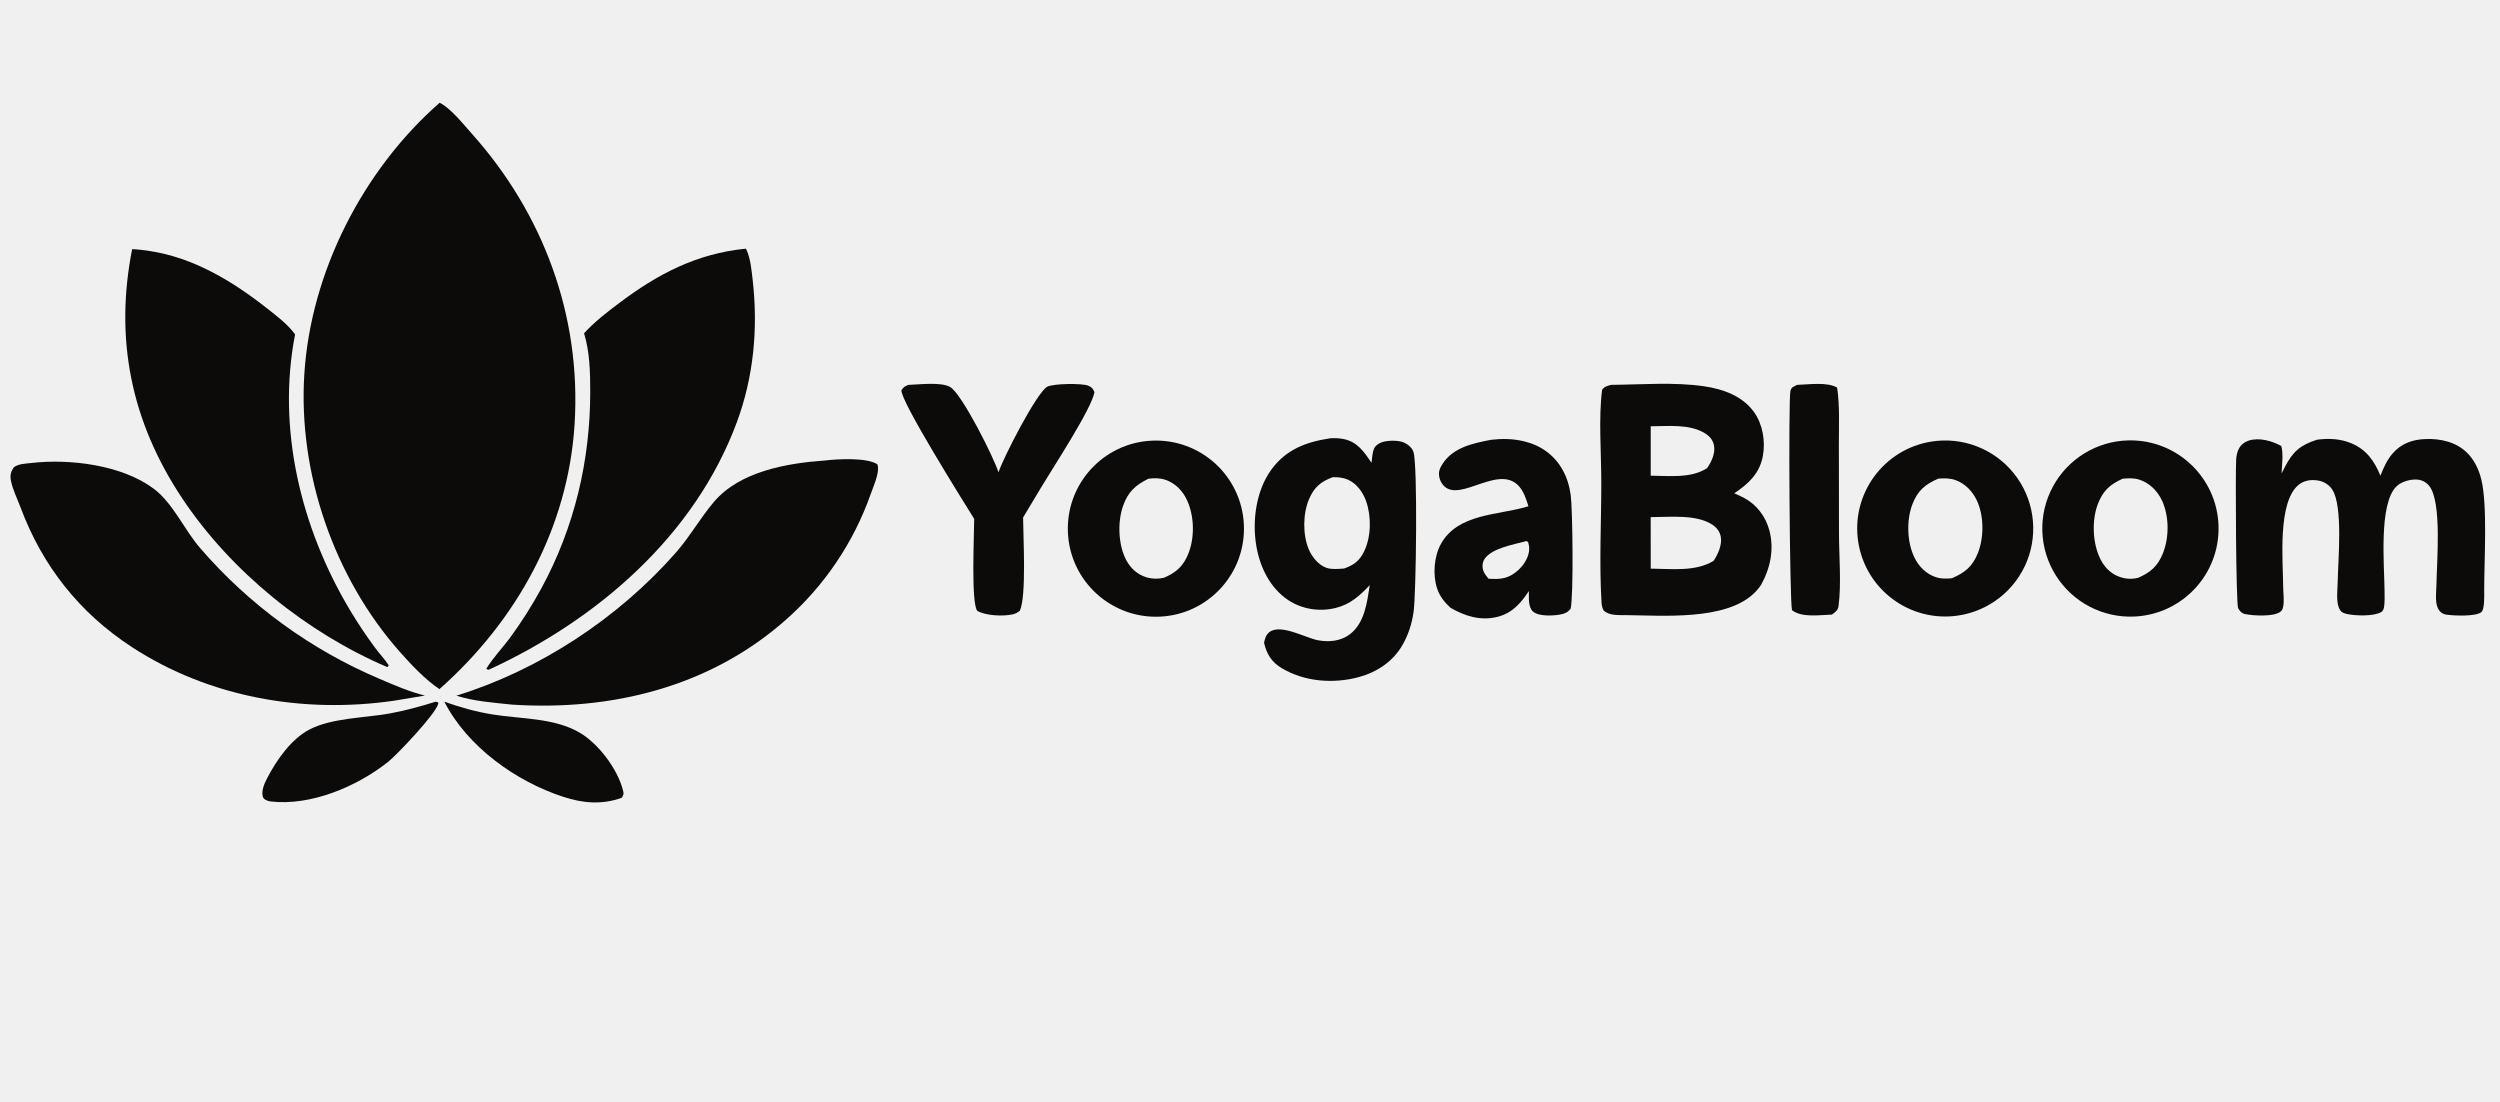
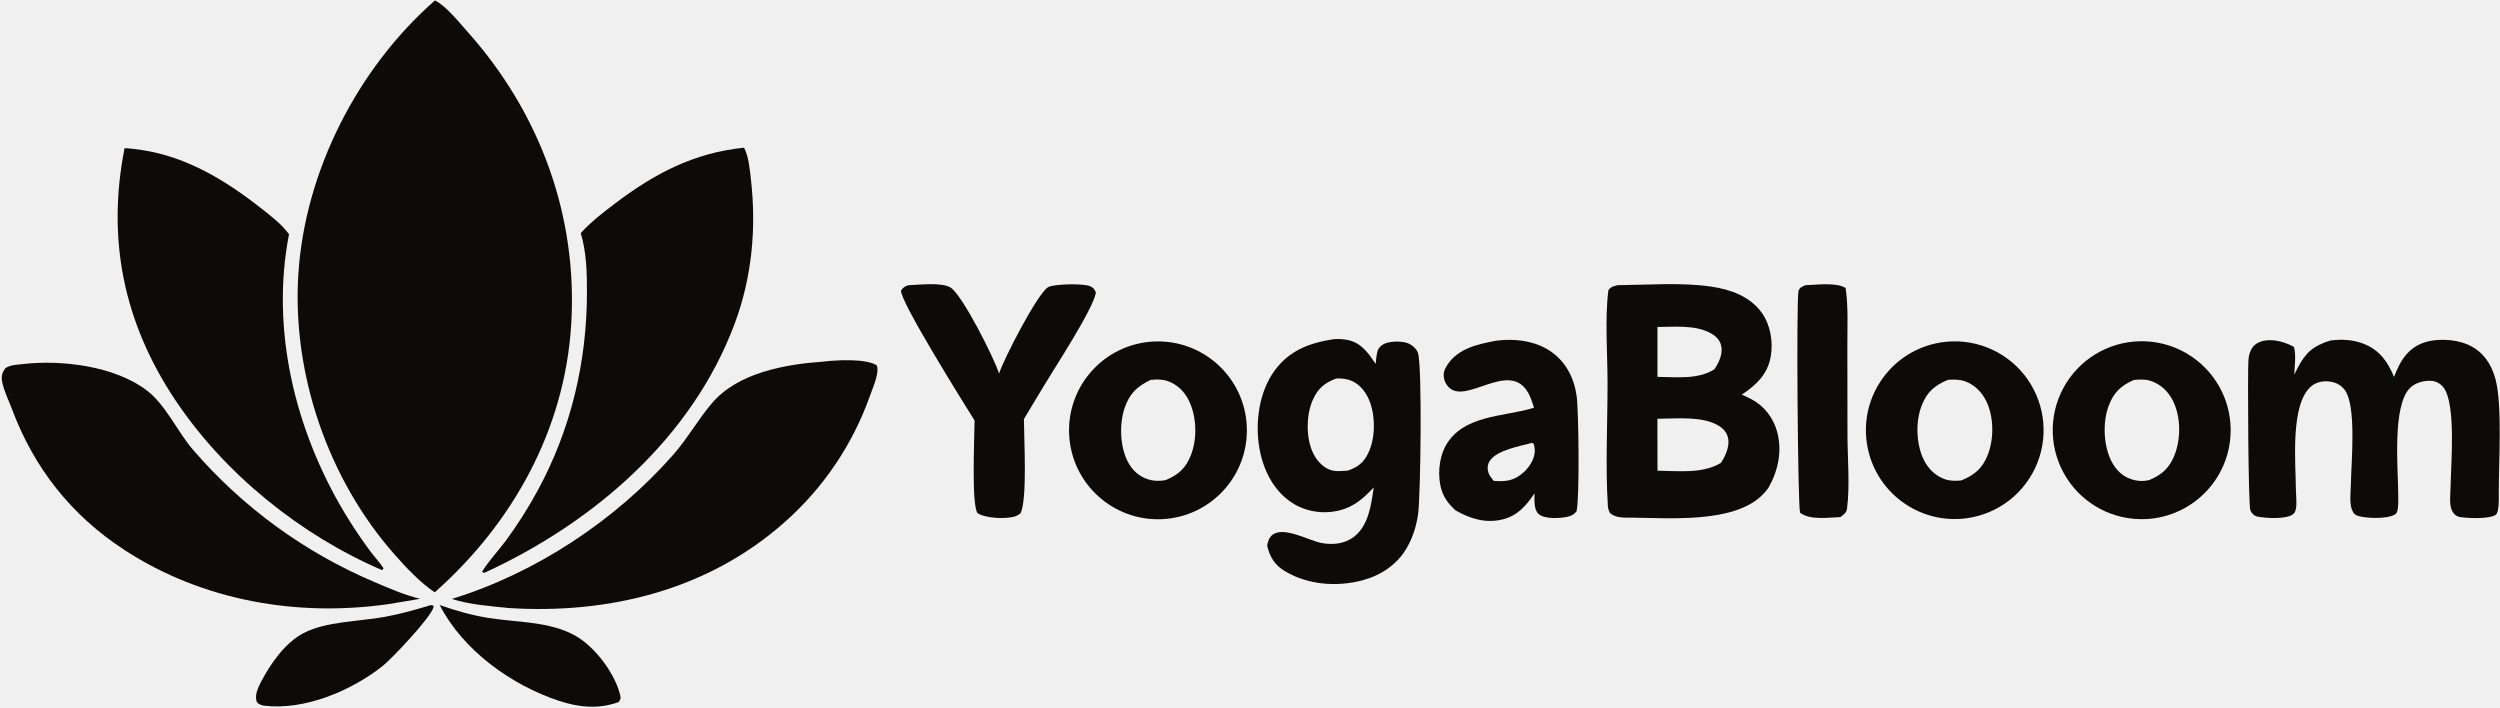
- <svg xmlns="http://www.w3.org/2000/svg" width="84" height="37" viewBox="0 0 84 37" fill="none">
-   <g clip-path="url(#clip0_8202_63085)">
-     <path d="M14.772 3.452C15.146 3.638 15.565 4.17 15.847 4.485C18.264 7.184 19.532 10.623 19.307 14.243C19.09 17.746 17.36 20.857 14.764 23.155C14.272 22.819 13.822 22.341 13.429 21.896C11.223 19.401 10.014 15.896 10.225 12.571C10.442 9.143 12.194 5.712 14.772 3.452Z" fill="#0D0B0A" />
-     <path d="M25.058 8.355C25.065 8.367 25.073 8.379 25.08 8.391C25.217 8.672 25.257 9.116 25.292 9.427C25.474 11.044 25.323 12.665 24.755 14.195C23.334 18.02 20.05 20.835 16.42 22.504C16.377 22.504 16.406 22.507 16.34 22.469C16.562 22.106 16.872 21.782 17.128 21.441C17.519 20.908 17.874 20.35 18.189 19.77C19.302 17.723 19.833 15.473 19.832 13.152C19.831 12.492 19.816 11.834 19.625 11.198C19.966 10.82 20.383 10.501 20.788 10.195C22.093 9.207 23.408 8.52 25.058 8.355Z" fill="#0D0B0A" />
-     <path d="M4.44 8.371C4.636 8.379 4.834 8.404 5.028 8.434C6.519 8.66 7.824 9.455 8.989 10.374C9.314 10.63 9.67 10.898 9.915 11.235C9.295 14.417 10.117 17.755 11.763 20.507C12.025 20.944 12.309 21.369 12.613 21.779C12.758 21.974 12.931 22.151 13.062 22.357L13.015 22.416C10.302 21.256 7.76 19.203 6.125 16.748C4.41 14.174 3.842 11.4 4.44 8.371Z" fill="#0D0B0A" />
-     <path d="M27.712 15.473C28.145 15.421 29.115 15.367 29.477 15.598C29.496 15.652 29.501 15.658 29.503 15.724C29.51 15.978 29.344 16.358 29.258 16.594C28.683 18.228 27.698 19.687 26.397 20.832C23.851 23.083 20.551 23.89 17.218 23.676C16.589 23.61 15.94 23.567 15.335 23.374C18.127 22.515 20.784 20.76 22.708 18.569C23.181 18.03 23.528 17.405 23.988 16.863C24.862 15.835 26.446 15.563 27.712 15.473Z" fill="#0D0B0A" />
-     <path d="M1.037 15.558C2.338 15.405 4.104 15.619 5.176 16.429C5.813 16.911 6.197 17.805 6.724 18.415C8.37 20.322 10.433 21.825 12.753 22.81C13.247 23.021 13.755 23.242 14.277 23.371L13.233 23.545C10.193 23.983 7.043 23.439 4.441 21.748C2.67 20.596 1.423 19.016 0.689 17.046C0.582 16.757 0.421 16.443 0.366 16.142C0.333 15.966 0.362 15.85 0.464 15.701C0.628 15.581 0.841 15.582 1.037 15.558Z" fill="#0D0B0A" />
-     <path d="M54.132 12.931C55.145 12.923 56.251 12.832 57.251 12.978C57.895 13.072 58.549 13.302 58.941 13.854C59.228 14.26 59.323 14.831 59.233 15.317C59.124 15.911 58.748 16.255 58.271 16.575C58.385 16.623 58.498 16.675 58.608 16.734C59.029 16.962 59.327 17.357 59.45 17.818C59.619 18.448 59.484 19.096 59.17 19.655C59.099 19.762 59.016 19.857 58.923 19.945C57.961 20.857 55.853 20.68 54.61 20.668C54.371 20.666 54.056 20.688 53.878 20.506C53.835 20.415 53.818 20.355 53.812 20.252C53.73 18.918 53.804 17.533 53.804 16.194C53.803 15.245 53.708 14.011 53.832 13.094C53.928 12.975 53.988 12.975 54.132 12.931ZM57.526 17.624C56.99 17.274 56.086 17.375 55.463 17.376L55.465 19.106C56.155 19.111 56.962 19.217 57.574 18.847C57.718 18.635 57.863 18.319 57.821 18.054C57.791 17.862 57.686 17.729 57.526 17.624ZM57.271 14.549C56.759 14.241 56.04 14.32 55.464 14.323V15.983C56.082 15.988 56.819 16.079 57.358 15.73C57.504 15.522 57.644 15.224 57.589 14.961C57.549 14.769 57.435 14.648 57.271 14.549Z" fill="#0D0B0A" />
-     <path d="M44.685 14.728C44.839 14.715 44.995 14.723 45.147 14.752C45.61 14.845 45.836 15.187 46.084 15.55C46.098 15.423 46.108 15.286 46.138 15.162C46.169 15.032 46.239 14.952 46.356 14.89C46.543 14.791 46.945 14.784 47.141 14.857C47.284 14.91 47.443 15.034 47.492 15.184C47.638 15.627 47.582 19.962 47.497 20.555C47.442 20.946 47.321 21.331 47.123 21.673C46.806 22.226 46.265 22.586 45.657 22.75C44.801 22.982 43.827 22.908 43.063 22.448C42.722 22.243 42.562 21.979 42.472 21.598C42.501 21.461 42.535 21.327 42.653 21.238C43.035 20.949 43.862 21.434 44.287 21.513C44.653 21.581 45.048 21.544 45.352 21.314C45.853 20.936 45.936 20.237 46.022 19.661C45.686 20.019 45.367 20.308 44.872 20.429C44.336 20.561 43.749 20.471 43.287 20.165C42.68 19.762 42.341 19.072 42.217 18.371C42.066 17.517 42.198 16.496 42.715 15.782C43.209 15.101 43.887 14.85 44.685 14.728ZM44.776 16.035C44.376 16.185 44.156 16.37 43.985 16.768C43.774 17.257 43.768 17.966 43.974 18.457C44.083 18.715 44.301 18.988 44.575 19.081C44.757 19.141 44.976 19.115 45.162 19.102C45.491 18.985 45.678 18.846 45.834 18.527C46.074 18.036 46.082 17.345 45.899 16.833C45.792 16.535 45.582 16.242 45.284 16.114C45.132 16.048 44.94 16.026 44.776 16.035Z" fill="#0D0B0A" />
-     <path d="M77.853 14.774C78.246 14.722 78.632 14.74 79.002 14.893C79.514 15.105 79.779 15.491 79.982 15.983C80.085 15.723 80.2 15.461 80.384 15.246C80.674 14.904 81.054 14.768 81.495 14.752C82.002 14.732 82.522 14.848 82.894 15.213C83.138 15.453 83.288 15.774 83.37 16.102C83.588 16.978 83.466 18.86 83.469 19.85C83.47 20.002 83.489 20.48 83.37 20.57C83.169 20.722 82.454 20.688 82.203 20.653C82.056 20.632 81.966 20.553 81.906 20.42C81.812 20.216 81.862 19.851 81.865 19.624C81.875 18.89 82.055 16.861 81.621 16.326C81.521 16.203 81.38 16.126 81.221 16.114C80.987 16.098 80.689 16.179 80.519 16.346C79.917 16.935 80.117 19.033 80.121 19.858C80.123 20.024 80.129 20.207 80.108 20.372C80.099 20.445 80.074 20.529 80.007 20.567C79.75 20.715 79.126 20.693 78.843 20.627C78.695 20.592 78.632 20.542 78.58 20.399C78.493 20.162 78.541 19.811 78.546 19.56C78.559 18.824 78.733 16.995 78.359 16.443C78.246 16.278 78.079 16.177 77.883 16.145C77.659 16.108 77.426 16.138 77.244 16.282C76.512 16.859 76.712 18.884 76.715 19.721C76.716 19.923 76.757 20.21 76.711 20.398C76.692 20.477 76.669 20.525 76.601 20.569C76.366 20.723 75.728 20.69 75.446 20.635C75.328 20.611 75.252 20.539 75.201 20.432C75.129 20.279 75.108 15.878 75.135 15.442C75.142 15.321 75.167 15.191 75.223 15.082C75.294 14.942 75.414 14.851 75.561 14.803C75.91 14.691 76.344 14.815 76.652 14.986C76.726 15.261 76.673 15.621 76.661 15.908C76.697 15.835 76.734 15.762 76.772 15.69C77.043 15.165 77.299 14.951 77.853 14.774Z" fill="#0D0B0A" />
-     <path d="M71.521 14.797C73.141 14.764 74.489 16.04 74.542 17.66C74.596 19.28 73.337 20.642 71.717 20.716C70.652 20.765 69.642 20.236 69.075 19.333C68.508 18.43 68.469 17.291 68.976 16.353C69.482 15.414 70.455 14.819 71.521 14.797ZM71.322 16.085C70.886 16.279 70.649 16.5 70.481 16.955C70.279 17.499 70.312 18.259 70.57 18.779C70.709 19.058 70.925 19.285 71.226 19.386C71.432 19.455 71.624 19.466 71.835 19.416C72.253 19.241 72.503 19.019 72.674 18.591C72.889 18.055 72.887 17.338 72.64 16.813C72.486 16.484 72.21 16.213 71.858 16.109C71.685 16.058 71.498 16.069 71.322 16.085Z" fill="#0D0B0A" />
-     <path d="M38.704 14.806C40.336 14.732 41.718 15.993 41.794 17.624C41.871 19.256 40.612 20.64 38.981 20.719C37.346 20.797 35.959 19.535 35.882 17.901C35.806 16.266 37.07 14.88 38.704 14.806ZM39.165 16.124C38.976 16.059 38.782 16.06 38.586 16.085C38.15 16.301 37.9 16.527 37.733 17.004C37.544 17.545 37.572 18.317 37.844 18.824C37.992 19.101 38.217 19.304 38.52 19.397C38.706 19.454 38.917 19.459 39.106 19.413C39.522 19.24 39.767 19.016 39.934 18.589C40.146 18.047 40.129 17.333 39.883 16.804C39.739 16.493 39.493 16.237 39.165 16.124Z" fill="#0D0B0A" />
-     <path d="M64.888 14.838C65.938 14.668 66.998 15.076 67.665 15.905C68.331 16.735 68.501 17.858 68.109 18.848C67.716 19.836 66.823 20.539 65.769 20.686C64.164 20.911 62.677 19.801 62.435 18.198C62.193 16.596 63.288 15.097 64.888 14.838ZM65.129 16.082C64.69 16.268 64.438 16.48 64.26 16.934C64.053 17.467 64.073 18.204 64.319 18.721C64.468 19.034 64.721 19.29 65.055 19.396C65.222 19.45 65.411 19.449 65.584 19.428C66.021 19.243 66.276 19.036 66.457 18.582C66.667 18.054 66.664 17.325 66.419 16.809C66.273 16.503 66.025 16.245 65.701 16.13C65.518 16.065 65.32 16.066 65.129 16.082Z" fill="#0D0B0A" />
-     <path d="M50.103 14.777C50.473 14.733 50.83 14.74 51.195 14.825C51.749 14.953 52.213 15.275 52.495 15.772C52.647 16.038 52.734 16.33 52.776 16.633C52.84 17.099 52.877 20.052 52.771 20.458C52.682 20.572 52.592 20.613 52.453 20.642C52.217 20.692 51.698 20.723 51.506 20.546C51.339 20.391 51.373 20.068 51.371 19.86C51.094 20.27 50.815 20.601 50.31 20.727C49.746 20.867 49.223 20.703 48.738 20.422C48.531 20.232 48.374 20.037 48.285 19.766C48.135 19.31 48.183 18.695 48.416 18.274C48.983 17.255 50.318 17.315 51.294 17.028L51.355 17.009C51.316 16.887 51.278 16.763 51.227 16.645C50.675 15.371 49.297 16.763 48.631 16.413C48.497 16.342 48.4 16.199 48.366 16.053C48.32 15.86 48.372 15.735 48.478 15.574C48.836 15.028 49.506 14.891 50.103 14.777ZM51.289 18.18C50.884 18.292 50.122 18.415 49.88 18.783C49.802 18.903 49.795 19.061 49.846 19.193C49.882 19.286 49.953 19.368 50.015 19.445C50.434 19.473 50.697 19.442 51.018 19.151C51.212 18.974 51.391 18.689 51.381 18.415C51.379 18.346 51.36 18.277 51.344 18.212L51.289 18.18Z" fill="#0D0B0A" />
-     <path d="M33.549 15.873C33.694 15.412 34.825 13.202 35.185 12.994C35.373 12.887 36.372 12.87 36.573 12.962C36.702 13.021 36.715 13.056 36.774 13.176C36.671 13.748 35.407 15.668 35.033 16.294L34.376 17.386C34.379 18.043 34.494 20.047 34.265 20.523C34.185 20.584 34.128 20.618 34.028 20.642C33.719 20.714 33.105 20.692 32.834 20.521C32.623 20.244 32.733 17.943 32.733 17.434C32.398 16.897 30.23 13.437 30.288 13.107C30.359 13.004 30.405 12.978 30.521 12.932C30.887 12.921 31.63 12.824 31.933 13.008C32.325 13.246 33.403 15.387 33.549 15.873Z" fill="#0D0B0A" />
-     <path d="M60.386 12.931C60.77 12.921 61.397 12.825 61.728 13.024C61.821 13.655 61.784 14.324 61.786 14.961L61.79 17.911C61.79 18.681 61.874 19.608 61.775 20.364C61.755 20.515 61.662 20.564 61.553 20.65C61.154 20.663 60.54 20.762 60.211 20.502C60.133 20.207 60.085 13.397 60.159 13.128C60.195 13.001 60.278 12.986 60.386 12.931Z" fill="#0D0B0A" />
-     <path d="M14.929 23.577C15.458 23.765 15.99 23.915 16.545 24.005C17.501 24.16 18.611 24.115 19.47 24.613C20.105 24.981 20.754 25.842 20.933 26.556C20.966 26.687 20.956 26.698 20.889 26.806C20.226 27.046 19.581 26.989 18.921 26.772C17.33 26.252 15.708 25.093 14.929 23.577Z" fill="#0D0B0A" />
-     <path d="M14.63 23.58C14.664 23.578 14.696 23.595 14.728 23.604C14.726 23.619 14.727 23.635 14.723 23.65C14.642 23.989 13.332 25.369 13.029 25.608C11.984 26.434 10.432 27.089 9.084 26.928C9.048 26.92 8.998 26.91 8.965 26.895C8.893 26.861 8.847 26.834 8.828 26.756C8.777 26.545 8.896 26.301 8.992 26.117C9.301 25.527 9.785 24.834 10.391 24.515C11.137 24.123 12.24 24.124 13.07 23.977C13.602 23.882 14.114 23.738 14.63 23.58Z" fill="#0D0B0A" />
+ <svg xmlns="http://www.w3.org/2000/svg" width="848" height="240" viewBox="0 0 848 240" fill="none">
+   <g clip-path="url(#clip0_11235_741)">
+     <path d="M147.535 0.144C151.338 2.033 155.614 7.457 158.486 10.664C183.115 38.178 196.035 73.221 193.75 110.109C191.538 145.805 173.909 177.502 147.449 200.928C142.438 197.503 137.853 192.628 133.845 188.096C111.367 162.674 99.047 126.956 101.193 93.07C103.406 58.133 121.265 23.175 147.535 0.144Z" fill="#0D0B0A" />
+     <path d="M252.355 50.105C252.427 50.229 252.51 50.347 252.573 50.477C253.975 53.331 254.38 57.86 254.736 61.028C256.588 77.504 255.056 94.023 249.261 109.622C234.784 148.595 201.322 177.283 164.324 194.291C163.888 194.286 164.181 194.321 163.516 193.933C165.776 190.235 168.929 186.929 171.538 183.454C175.528 178.028 179.143 172.339 182.358 166.427C193.692 145.572 199.112 122.637 199.095 98.985C199.09 92.267 198.936 85.557 196.992 79.073C200.462 75.223 204.713 71.977 208.84 68.854C222.14 58.789 235.541 51.785 252.355 50.105Z" fill="#0D0B0A" />
+     <path d="M42.249 50.268C44.246 50.345 46.26 50.605 48.235 50.905C63.433 53.217 76.731 61.31 88.603 70.677C91.917 73.291 95.542 76.017 98.037 79.452C91.725 111.883 100.097 145.889 116.867 173.937C119.545 178.395 122.438 182.719 125.536 186.899C127.016 188.89 128.776 190.697 130.103 192.787L129.633 193.397C101.983 181.572 76.081 160.648 59.418 135.638C41.937 109.398 36.157 81.132 42.249 50.268Z" fill="#0D0B0A" />
+     <path d="M279.403 122.642C283.812 122.116 293.692 121.56 297.388 123.913C297.574 124.469 297.63 124.524 297.649 125.199C297.723 127.785 296.033 131.657 295.157 134.07C289.293 150.72 279.253 165.588 266 177.249C240.056 200.188 206.427 208.419 172.464 206.235C166.05 205.565 159.437 205.118 153.271 203.152C181.726 194.4 208.794 176.519 228.406 154.19C233.226 148.699 236.761 142.325 241.451 136.805C250.354 126.326 266.496 123.556 279.403 122.642Z" fill="#0D0B0A" />
+     <path d="M7.566 123.511C20.826 121.947 38.82 124.131 49.742 132.387C56.236 137.296 60.149 146.411 65.516 152.616C82.299 172.051 103.319 187.376 126.957 197.408C131.99 199.563 137.173 201.812 142.495 203.122L131.855 204.899C100.874 209.357 68.769 203.822 42.261 186.586C24.209 174.846 11.498 158.747 4.026 138.667C2.929 135.723 1.287 132.526 0.726 129.458C0.398 127.666 0.686 126.484 1.733 124.965C3.4 123.739 5.566 123.754 7.566 123.511Z" fill="#0D0B0A" />
+     <path d="M548.63 96.735C558.956 96.649 570.219 95.724 580.416 97.212C586.978 98.169 593.646 100.519 597.637 106.144C600.571 110.286 601.524 116.098 600.616 121.047C599.504 127.103 595.671 130.602 590.811 133.864C591.978 134.355 593.12 134.897 594.237 135.493C598.531 137.816 601.569 141.837 602.825 146.533C604.542 152.952 603.172 159.565 599.975 165.258C599.255 166.35 598.407 167.308 597.459 168.207C587.659 177.505 566.168 175.708 553.504 175.589C551.067 175.569 547.865 175.782 546.048 173.93C545.607 173.002 545.428 172.397 545.369 171.349C544.535 157.747 545.289 143.634 545.284 129.987C545.279 120.322 544.316 107.74 545.577 98.399C546.55 97.18 547.166 97.186 548.63 96.735ZM583.219 144.567C577.749 140.998 568.539 142.031 562.19 142.041L562.22 159.664C569.255 159.713 577.471 160.795 583.711 157.022C585.18 154.858 586.654 151.641 586.227 148.946C585.919 146.985 584.847 145.629 583.219 144.567ZM580.613 113.23C575.396 110.091 568.078 110.884 562.211 110.916V127.833C568.505 127.882 576.011 128.816 581.511 125.261C582.991 123.142 584.42 120.099 583.859 117.424C583.452 115.461 582.286 114.236 580.613 113.23Z" fill="#0D0B0A" />
+     <path d="M452.355 115.054C453.929 114.923 455.512 115.007 457.061 115.305C461.787 116.251 464.096 119.722 466.623 123.431C466.767 122.135 466.861 120.736 467.164 119.47C467.476 118.15 468.196 117.341 469.382 116.706C471.289 115.69 475.389 115.62 477.384 116.362C478.844 116.906 480.468 118.175 480.969 119.703C482.454 124.218 481.872 168.388 481.013 174.429C480.447 178.41 479.211 182.336 477.201 185.826C473.964 191.456 468.459 195.13 462.269 196.808C453.542 199.166 443.613 198.416 435.824 193.725C432.349 191.635 430.726 188.939 429.807 185.062C430.1 183.662 430.448 182.302 431.649 181.394C435.551 178.445 443.98 183.389 448.309 184.193C452.037 184.883 456.053 184.506 459.151 182.163C464.259 178.311 465.104 171.192 465.977 165.319C462.557 168.973 459.315 171.911 454.271 173.148C448.806 174.493 442.819 173.57 438.118 170.452C431.927 166.352 428.477 159.317 427.212 152.174C425.668 143.477 427.013 133.072 432.285 125.789C437.314 118.852 444.229 116.298 452.355 115.054ZM453.287 128.371C449.216 129.905 446.967 131.786 445.224 135.842C443.075 140.826 443.01 148.049 445.11 153.048C446.217 155.684 448.441 158.459 451.241 159.402C453.088 160.023 455.322 159.754 457.223 159.62C460.574 158.424 462.481 157.019 464.069 153.768C466.516 148.769 466.591 141.719 464.724 136.497C463.642 133.464 461.503 130.485 458.465 129.175C456.911 128.505 454.965 128.287 453.287 128.371Z" fill="#0D0B0A" />
+     <path d="M790.361 115.523C794.357 114.994 798.294 115.173 802.067 116.736C807.279 118.894 809.985 122.826 812.05 127.845C813.107 125.194 814.274 122.523 816.145 120.329C819.104 116.847 822.981 115.462 827.469 115.29C832.637 115.092 837.933 116.278 841.726 119.991C844.218 122.434 845.747 125.705 846.581 129.056C848.8 137.982 847.559 157.158 847.589 167.246C847.594 168.79 847.787 173.669 846.581 174.583C844.526 176.132 837.248 175.789 834.687 175.427C833.193 175.218 832.269 174.414 831.654 173.059C830.705 170.974 831.212 167.251 831.242 164.942C831.341 157.461 833.183 136.785 828.755 131.329C827.737 130.078 826.297 129.294 824.674 129.18C822.291 129.011 819.258 129.835 817.525 131.533C811.39 137.545 813.425 158.921 813.475 167.325C813.49 169.023 813.549 170.88 813.341 172.562C813.246 173.307 812.988 174.171 812.308 174.558C809.692 176.057 803.328 175.834 800.444 175.159C798.939 174.806 798.299 174.3 797.763 172.84C796.874 170.423 797.371 166.844 797.415 164.287C797.549 156.791 799.327 138.15 795.514 132.531C794.367 130.843 792.665 129.815 790.659 129.488C788.38 129.115 786.008 129.418 784.151 130.883C776.69 136.77 778.73 157.407 778.765 165.935C778.775 167.985 779.192 170.919 778.715 172.835C778.521 173.635 778.288 174.121 777.603 174.573C775.205 176.147 768.702 175.809 765.833 175.243C764.627 175.005 763.857 174.265 763.336 173.173C762.601 171.619 762.383 126.772 762.656 122.329C762.73 121.093 762.988 119.773 763.554 118.659C764.284 117.23 765.505 116.3 767.004 115.815C770.554 114.669 774.982 115.938 778.119 117.68C778.874 120.483 778.333 124.151 778.214 127.075C778.581 126.331 778.953 125.586 779.336 124.851C782.106 119.5 784.707 117.319 790.361 115.523Z" fill="#0D0B0A" />
+     <path d="M725.833 115.755C742.349 115.413 756.075 128.415 756.621 144.931C757.167 161.442 744.334 175.322 727.828 176.072C716.971 176.568 706.686 171.182 700.902 161.979C695.124 152.77 694.737 141.169 699.899 131.603C705.057 122.032 714.966 115.981 725.833 115.755ZM729.266 129.121C727.508 128.599 725.602 128.718 723.8 128.882C719.362 130.853 716.949 133.112 715.231 137.749C713.176 143.294 713.509 151.038 716.14 156.33C717.559 159.179 719.759 161.492 722.822 162.515C724.922 163.22 726.888 163.334 729.037 162.828C733.291 161.045 735.834 158.777 737.581 154.418C739.77 148.953 739.75 141.645 737.233 136.289C735.66 132.938 732.86 130.183 729.266 129.121Z" fill="#0D0B0A" />
+     <path d="M391.421 115.84C408.045 115.088 422.136 127.945 422.91 144.565C423.69 161.19 410.851 175.299 394.231 176.098C377.575 176.897 363.43 164.034 362.654 147.375C361.877 130.72 374.763 116.592 391.421 115.84ZM396.116 129.28C394.19 128.62 392.208 128.63 390.211 128.883C385.76 131.083 383.218 133.376 381.518 138.241C379.595 143.751 379.875 151.619 382.648 156.792C384.161 159.616 386.452 161.681 389.541 162.625C391.436 163.205 393.581 163.26 395.508 162.798C399.752 161.036 402.24 158.753 403.947 154.399C406.112 148.879 405.936 141.597 403.432 136.206C401.962 133.039 399.461 130.427 396.116 129.28Z" fill="#0D0B0A" />
+     <path d="M658.233 116.175C668.94 114.443 679.747 118.594 686.543 127.045C693.334 135.499 695.062 146.952 691.066 157.034C687.064 167.112 677.96 174.27 667.223 175.77C650.866 178.058 635.715 166.749 633.252 150.417C630.785 134.085 641.93 118.814 658.233 116.175ZM666.53 129.334C664.663 128.674 662.642 128.689 660.692 128.853C656.224 130.754 653.653 132.908 651.846 137.534C649.726 142.96 649.935 150.471 652.442 155.743C653.956 158.925 656.532 161.542 659.938 162.624C661.64 163.17 663.571 163.165 665.328 162.946C669.786 161.065 672.383 158.96 674.23 154.328C676.374 148.947 676.339 141.521 673.842 136.264C672.358 133.141 669.836 130.506 666.53 129.334Z" fill="#0D0B0A" />
+     <path d="M507.571 115.549C511.344 115.101 514.983 115.172 518.701 116.034C524.345 117.342 529.076 120.627 531.955 125.69C533.494 128.401 534.387 131.374 534.814 134.452C535.474 139.198 535.847 169.296 534.764 173.436C533.856 174.598 532.943 175.02 531.528 175.323C529.115 175.834 523.829 176.137 521.878 174.33C520.175 172.756 520.522 169.47 520.503 167.351C517.673 171.53 514.823 174.896 509.68 176.182C503.937 177.611 498.615 175.938 493.666 173.084C491.556 171.138 489.947 169.148 489.039 166.388C487.51 161.736 488.007 155.466 490.389 151.182C496.163 140.792 509.765 141.417 519.714 138.488L520.334 138.3C519.932 137.054 519.539 135.783 519.023 134.582C513.394 121.601 499.36 135.787 492.574 132.214C491.204 131.494 490.215 130.044 489.868 128.56C489.401 126.584 489.932 125.308 491.009 123.67C494.653 118.109 501.485 116.709 507.571 115.549ZM519.666 150.227C515.531 151.363 507.777 152.614 505.309 156.367C504.505 157.593 504.436 159.197 504.957 160.547C505.324 161.5 506.044 162.335 506.679 163.119C510.954 163.407 513.635 163.094 516.901 160.125C518.882 158.318 520.699 155.414 520.604 152.619C520.579 151.924 520.386 151.22 520.227 150.55L519.666 150.227Z" fill="#0D0B0A" />
+     <path d="M338.877 126.723C340.358 122.017 351.886 99.499 355.558 97.384C357.466 96.286 367.65 96.118 369.695 97.055C371.008 97.655 371.149 98.01 371.744 99.236C370.696 105.066 357.814 124.633 354.004 131.012L347.309 142.142C347.335 148.833 348.512 169.256 346.179 174.101C345.36 174.727 344.781 175.074 343.758 175.313C340.615 176.047 334.361 175.829 331.59 174.087C329.445 171.262 330.567 147.816 330.571 142.628C327.149 137.158 305.065 101.896 305.647 98.527C306.377 97.478 306.847 97.215 308.029 96.751C311.754 96.641 319.329 95.653 322.411 97.524C326.41 99.952 337.391 121.768 338.877 126.723Z" fill="#0D0B0A" />
+     <path d="M612.364 96.741C616.271 96.639 622.664 95.662 626.035 97.681C626.983 104.117 626.611 110.928 626.626 117.42L626.666 147.483C626.666 155.331 627.529 164.778 626.517 172.483C626.318 174.017 625.37 174.518 624.258 175.397C620.187 175.531 613.927 176.539 610.577 173.893C609.787 170.884 609.291 101.486 610.05 98.745C610.413 97.446 611.267 97.298 612.364 96.741Z" fill="#0D0B0A" />
+     <path d="M149.133 205.222C154.524 207.138 159.946 208.672 165.601 209.591C175.342 211.169 186.658 210.708 195.409 215.781C201.872 219.529 208.49 228.306 210.317 235.583C210.651 236.919 210.554 237.028 209.87 238.135C203.106 240.572 196.537 239.992 189.807 237.788C173.595 232.486 157.069 220.671 149.133 205.222Z" fill="#0D0B0A" />
+     <path d="M146.084 205.262C146.427 205.232 146.755 205.411 147.085 205.505C147.068 205.659 147.071 205.818 147.035 205.972C146.202 209.422 132.855 223.49 129.773 225.928C119.124 234.337 103.311 241.014 89.572 239.371C89.205 239.292 88.695 239.192 88.36 239.038C87.62 238.696 87.152 238.423 86.957 237.624C86.436 235.474 87.657 232.982 88.634 231.115C91.782 225.099 96.71 218.04 102.885 214.788C110.495 210.787 121.733 210.802 130.191 209.298C135.61 208.335 140.831 206.865 146.084 205.262Z" fill="#0D0B0A" />
  </g>
  <defs>
-     <clipPath id="clip0_8202_63085">
-       <rect width="83.147" height="23.51" fill="white" transform="translate(0.353027 3.45215)" />
+     <clipPath id="clip0_11235_741">
+       <rect width="847.307" height="239.575" fill="white" transform="translate(0.597519 0.143677)" />
    </clipPath>
  </defs>
</svg>
